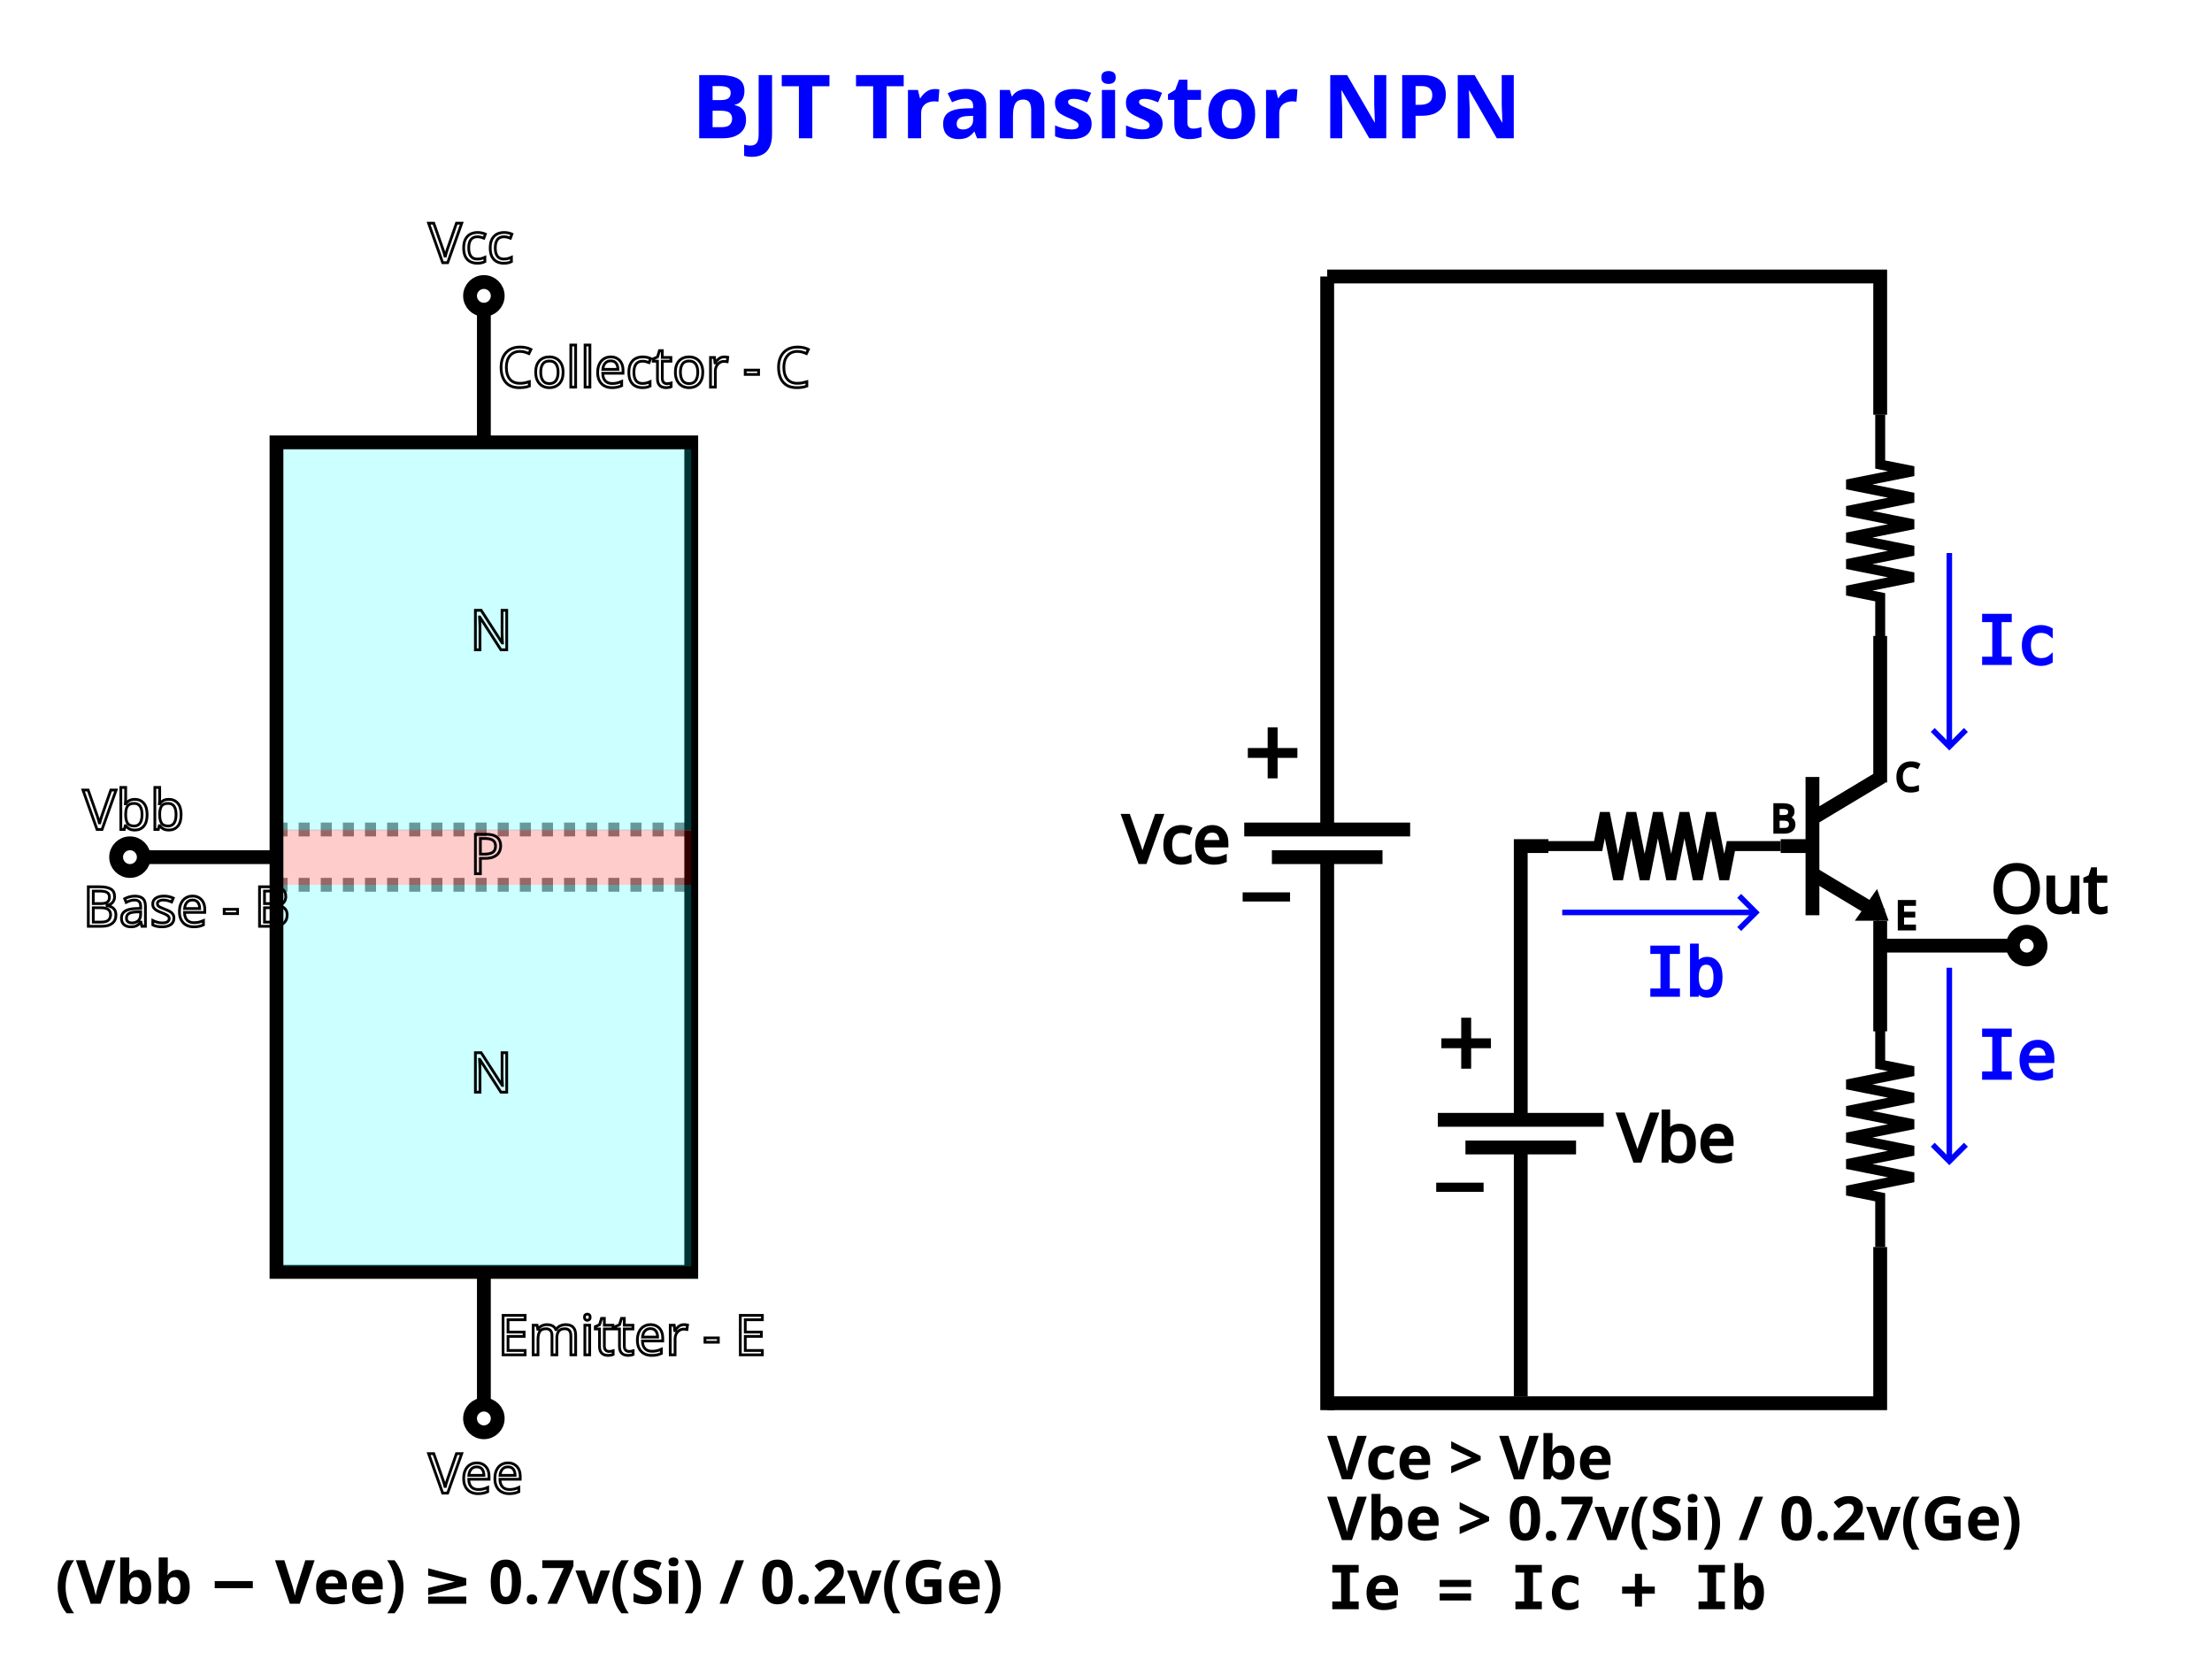
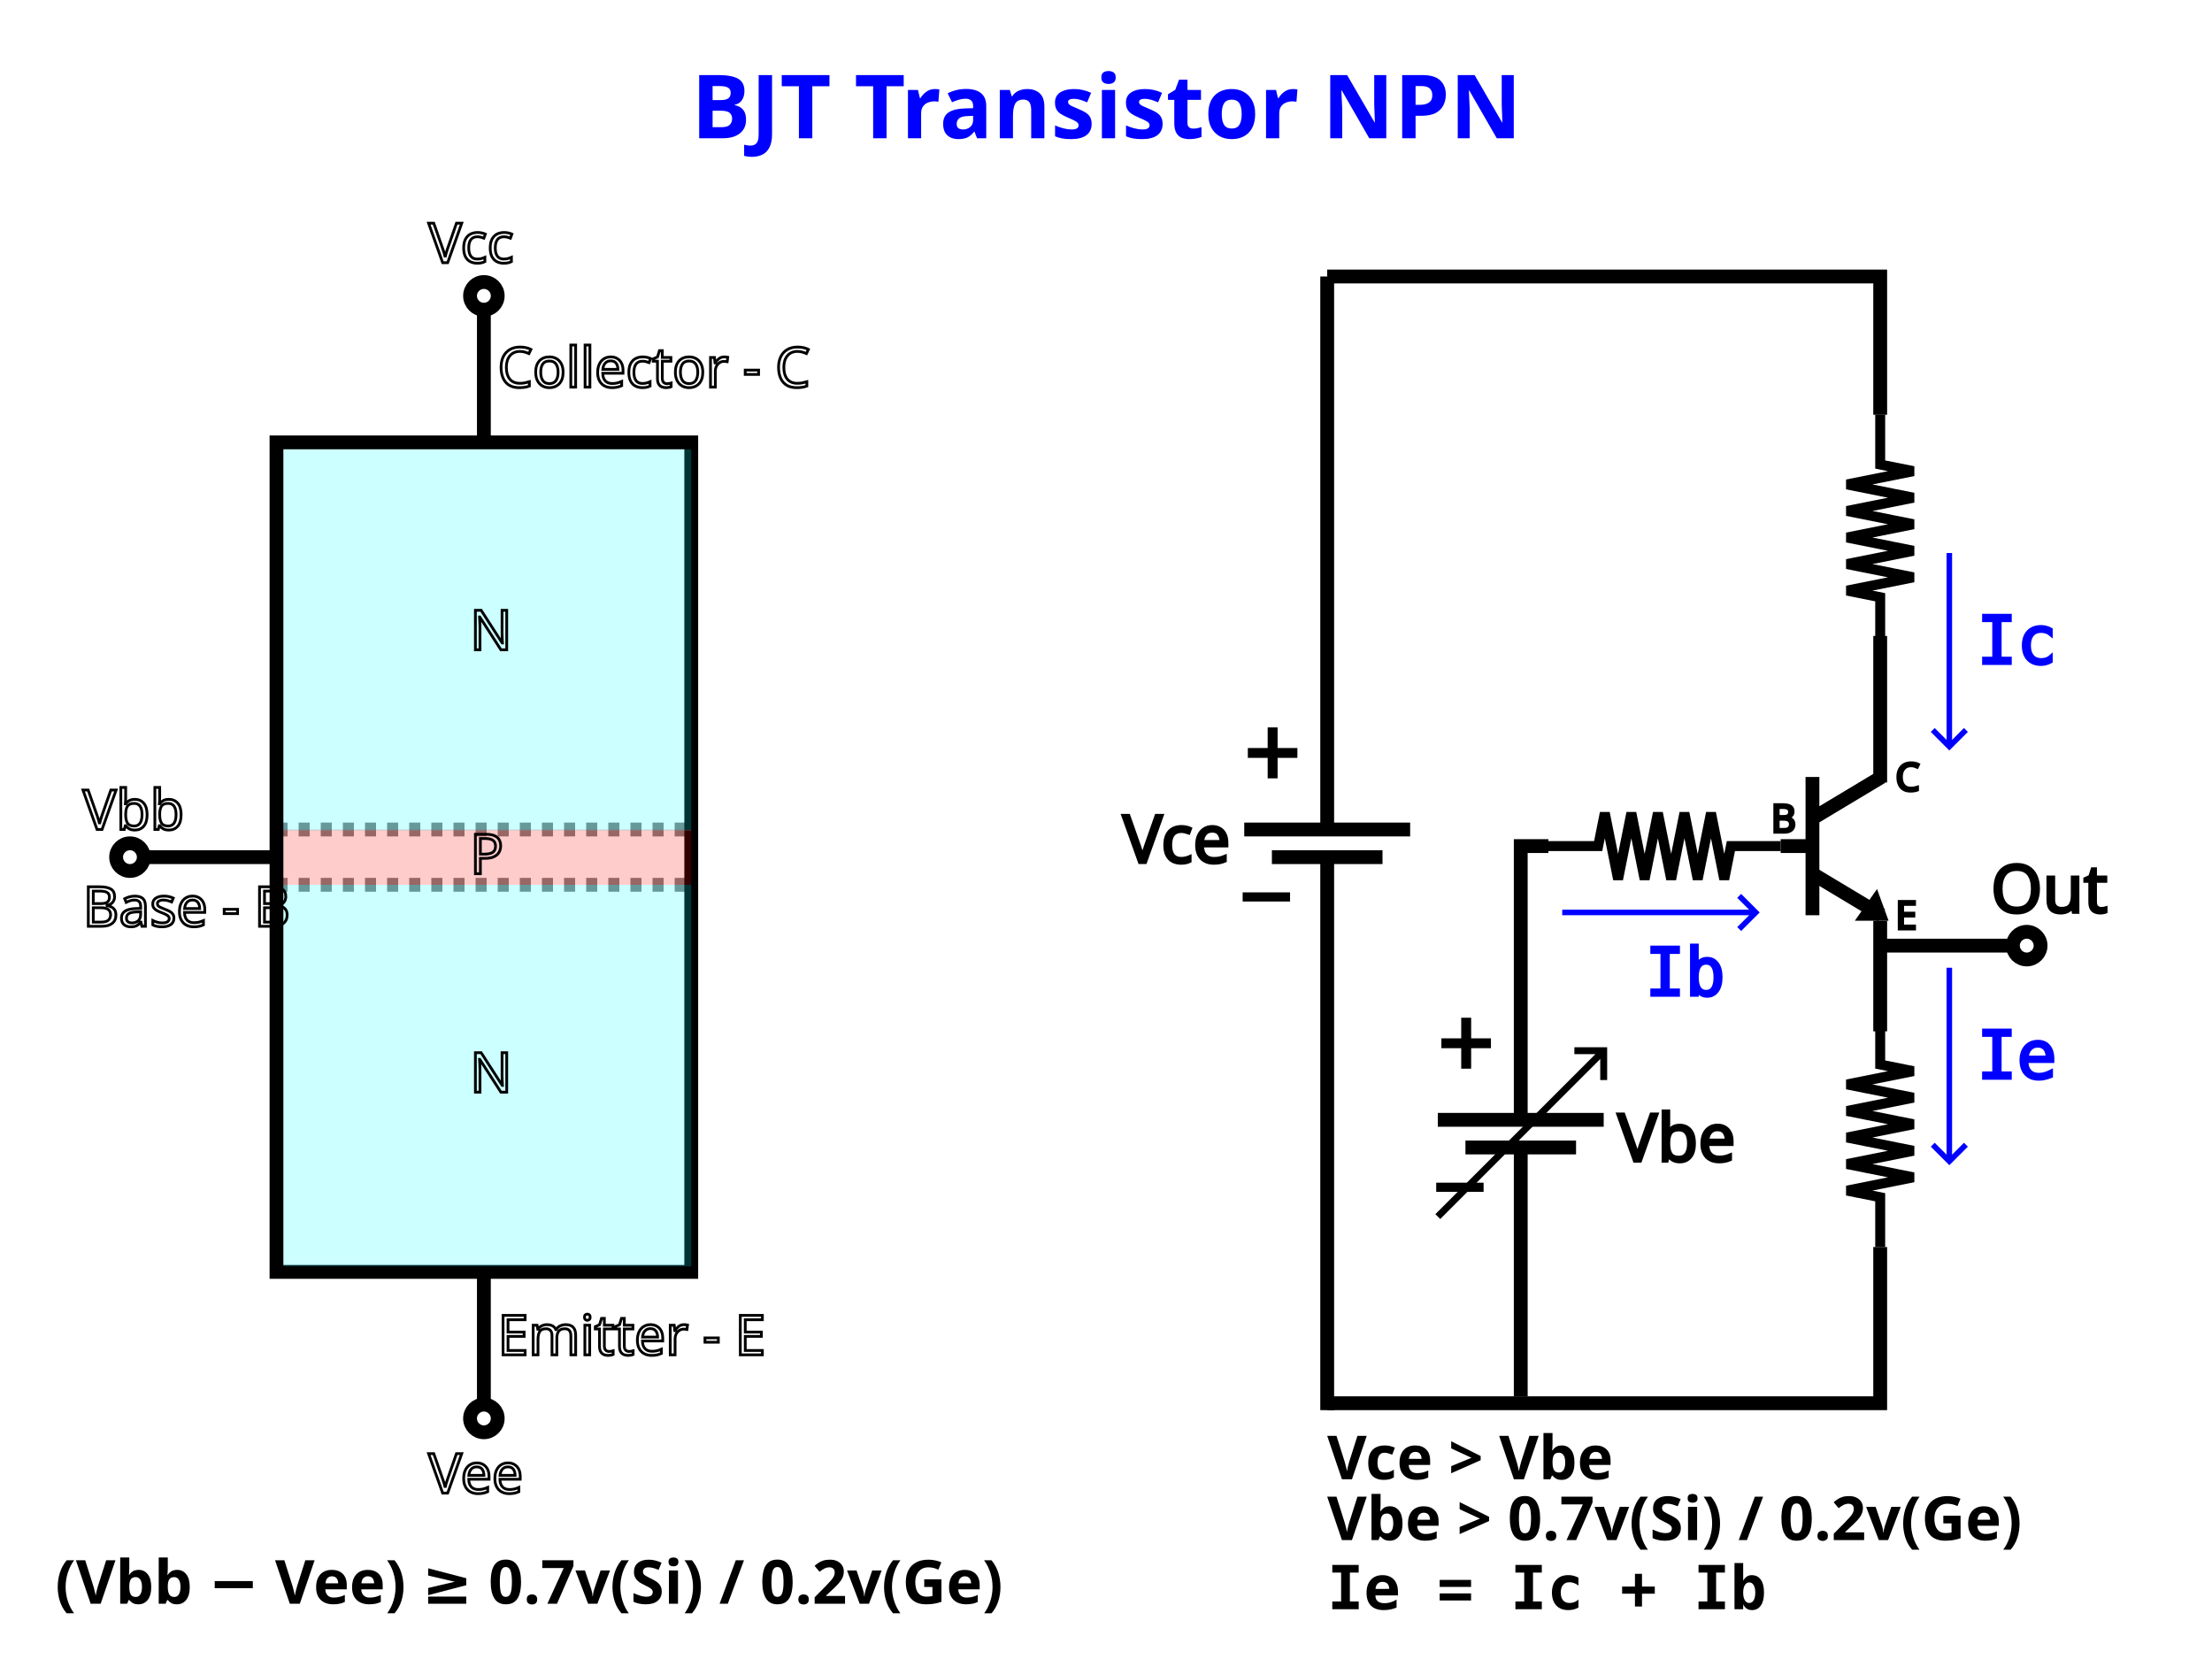
<svg xmlns="http://www.w3.org/2000/svg" xmlns:xlink="http://www.w3.org/1999/xlink" id="svg1" version="1.1" viewBox="0 0 800 600" width="800" height="600" preserveAspectRatio="xMidYMid" fill-rule="evenodd">
  <defs>
    <marker id="arrow_head" style="overflow:visible" viewBox="0 0 4 6" markerWidth="4" markerHeight="6" refX="left" refY="center" orient="auto-start-reverse" preserveAspectRatio="xMidYMid">
      <path style="fill:none;stroke:context-stroke;stroke-width:1;stroke-linecap:butt" d="M -3,-3 L 0,0 L -3,3">
            </path>
    </marker>
    <text id="headline" font-family="Ubuntu" font-size="32" font-weight="bold" fill="#0000ff">
      <tspan>BJT Transistor NPN</tspan>
    </text>
    <text id="bottom_line" font-family="Ubuntu" font-size="22" font-weight="bold" fill="#000000">
      <tspan>(Vbb − Vee) ≥ 0.7v(Si) / 0.2v(Ge)</tspan>
    </text>
    <text id="bottom_line2" font-family="Ubuntu" font-size="22" font-weight="bold" fill="#000000">
      <tspan x="-50" y="0">Vce &gt; Vbe</tspan>
      <tspan x="-50" y="22">Vbe &gt; 0.7v(Si) / 0.2v(Ge)</tspan>
    </text>
    <text id="bottom_line3" font-family="monospace" font-size="22" font-weight="bold" fill="#000000">
      <tspan x="-50" y="47">Ie = Ic + Ib</tspan>
    </text>
    <rect id="p_side" x="0" y="0" width="147.5" height="20" style="fill:#ff0000;fill-opacity:0.2;stroke:none">
        </rect>
    <rect id="n_side" x="0" y="0" width="147.5" height="138" style="fill:#00ffff;fill-opacity:0.2;stroke:none">
        </rect>
    <circle id="contact_point" cx="0" cy="0" r="5">
        </circle>
    <g id="transistor" style="fill:none;stroke:#000000;stroke-width:5;stroke-opacity:1">
      <g>
        <rect x="0" y="0" width="150" height="300" />
        <path d="m 0,150 h -50" />
        <path d="m 75,0 v -50" />
        <path d="m 75,300 v 50" />
        <use xlink:href="#contact_point" x="-53" y="150" />
        <use xlink:href="#contact_point" x="75" y="-53" />
        <use xlink:href="#contact_point" x="75" y="353" />
      </g>
      <g style="fill:none;stroke:#000000;stroke-width:5;stroke-opacity:0.5;stroke-dasharray:4 4">
        <path d="m 0,140 h 150" />
        <path d="m 0,160 h 150" />
      </g>
      <use xlink:href="#n_side" x="2.5" y="2.5" />
      <use xlink:href="#p_side" x="2.5" y="140" />
      <use xlink:href="#n_side" x="2.5" y="160" />
      <g style="fill:none;stroke:#000000;stroke-width:1;font-family:Ubuntu;font-size:20;font-weight:norm">
        <text>
          <tspan x="70" y="75">N</tspan>
          <tspan x="70" y="156">P</tspan>
          <tspan x="70" y="235">N</tspan>
        </text>
        <text>
          <tspan x="80" y="-20">Collector - C</tspan>
          <tspan x="-70" y="175">Base - B</tspan>
          <tspan x="80" y="330">Emitter - E</tspan>
        </text>
        <text>
          <tspan x="55" y="-65">Vcc</tspan>
          <tspan x="-70" y="140">Vbb</tspan>
          <tspan x="55" y="380">Vee</tspan>
        </text>
      </g>
    </g>
    <path id="direction" d="m 0,0 l 10,7 l -10,7 z" style="fill:#000000;stroke:none">
        </path>
    <g id="npn_symbol" style="fill:none;stroke:#000000;stroke-width:5">
      <path d="m 0,-25 v 50 m 0,-35 l 25,-15" />
      <path d="m 0,10 l 25,15" />
      <use xlink:href="#direction" x="21" y="11" transform="rotate(35,15,17)" />
      <text font-family="Ubuntu" font-size="14" font-weight="norm" fill="#000000" stroke-width="1">
        <tspan x="30" y="-20">C</tspan>
        <tspan x="-15" y="-5">B</tspan>
        <tspan x="30" y="30">E</tspan>
      </text>
    </g>
    <path id="resistor_symbol" d="m 0,0 h 15                l 2,-10 l 4,20 l 4,-20 l 4,20                l 4,-20 l 4,20 l 4,-20 l 4,20                l 4,-20 l 4,20 l 2,-10 h 15" transform="scale(1.2,1.2)" style="fill:none;stroke:#000000;stroke-width:3;stroke-opacity:1">
        </path>
    <g id="ps">
      <path d="m -30,0 h 60 m -50,10 h 40">
            </path>
      <text font-family="Ubuntu" font-size="36" font-weight="norm" fill="#000000" stroke-width="1">
        <tspan x="-30" y="-15">+</tspan>
        <tspan x="-30" y="20">_</tspan>
      </text>
    </g>
-     <g id="circuit" style="fill:none;stroke:#000000;stroke-width:5;stroke-opacity:1">
-       <path d="m 0,0 v 200 m 0,10 v 200" />
-       <use xlink:href="#ps" x="0" y="200" />
-       <path d="m 0,0 h 200 v 50 m 0,80 v 53" />
-       <use xlink:href="#resistor_symbol" x="200" y="50" transform="rotate(90,200,50)" />
-       <use xlink:href="#npn_symbol" x="175.5" y="206" />
-       <path d="m 200,233 v 40" />
-       <use xlink:href="#resistor_symbol" x="200" y="267" transform="rotate(90,200,267)" />
-       <path d="m 200,351 v 56.5 h -200" />
-       <path d="m 70,405 v -90 m 0,-10 v -99 h 10" />
-       <use xlink:href="#ps" x="70" y="305" />
-       <use xlink:href="#resistor_symbol" x="80" y="206" />
-       <path d="m 164,206 h 10" />
-       <path d="m 200,242 h 50" />
-       <use xlink:href="#contact_point" x="253" y="242" />
+     <g id="circuit">
+       <g style="fill:none;stroke:#000000;stroke-width:5;stroke-opacity:1">
+         <path d="m 0,0 v 200 m 0,10 v 200" />
+         <use xlink:href="#ps" x="0" y="200" />
+         <path d="m 0,0 h 200 v 50 m 0,80 v 53" />
+         <use xlink:href="#resistor_symbol" x="200" y="50" transform="rotate(90,200,50)" />
+         <use xlink:href="#npn_symbol" x="175.5" y="206" />
+         <path d="m 200,233 v 40" />
+         <use xlink:href="#resistor_symbol" x="200" y="267" transform="rotate(90,200,267)" />
+         <path d="m 200,351 v 56.5 h -200" />
+         <path d="m 70,405 v -90 m 0,-10 v -99 h 10" />
+         <use xlink:href="#ps" x="70" y="305" />
+         <use xlink:href="#resistor_symbol" x="80" y="206" />
+         <path d="m 164,206 h 10" />
+         <path d="m 200,242 h 50" />
+         <use xlink:href="#contact_point" x="253" y="242" />
+       </g>
+       <path d="m 40,340 l 60,-60" style="fill:none;stroke:#000000;stroke-width:2.5;stroke-opacity:1;marker-end:url(#arrow_head)">
+             </path>
      <text font-family="Ubuntu" font-size="24" font-weight="norm" fill="#000000" stroke-width="1" style="fill:#000000;stroke:#000000;stroke-width:1">
        <tspan x="105" y="320">Vbe</tspan>
        <tspan x="-74" y="212">Vce</tspan>
        <tspan x="240" y="230">Out</tspan>
      </text>
      <text font-family="monospace" font-size="24" font-weight="norm" stroke-width="1" style="fill:#0000ff;stroke:#0000ff;stroke-width:1">
        <tspan x="115" y="260">Ib</tspan>
        <tspan x="235" y="140">Ic</tspan>
        <tspan x="235" y="290">Ie</tspan>
      </text>
      <g style="fill:none;stroke:#0000ff;stroke-width:2;marker-end:url(#arrow_head)">
        <path d="m 85,230 h 70" />
        <path d="m 225,100 v 70" />
        <path d="m 225,250 v 70" />
      </g>
    </g>
  </defs>
  <g id="page1">
    <g id="layer1" style="display:inline">
      <rect x="0" y="0" width="800" height="600" fill="white">
            </rect>
    </g>
    <g id="layer2" style="display:inline">
      <use xlink:href="#headline" x="250" y="50" />
      <use xlink:href="#transistor" x="100" y="160" />
      <use xlink:href="#bottom_line" x="20" y="580" />
      <use xlink:href="#circuit" x="480" y="100" />
      <use xlink:href="#bottom_line2" x="530" y="535" />
      <use xlink:href="#bottom_line3" x="530" y="535" />
    </g>
  </g>
</svg>
